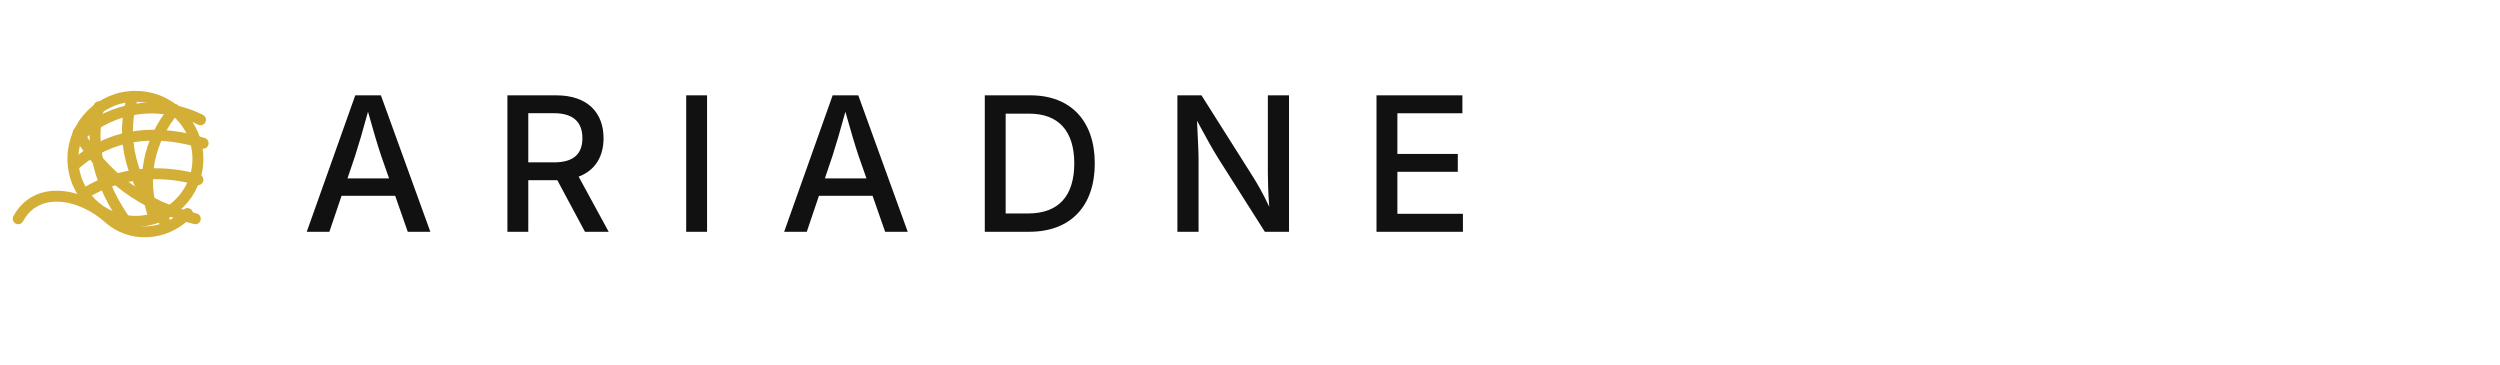
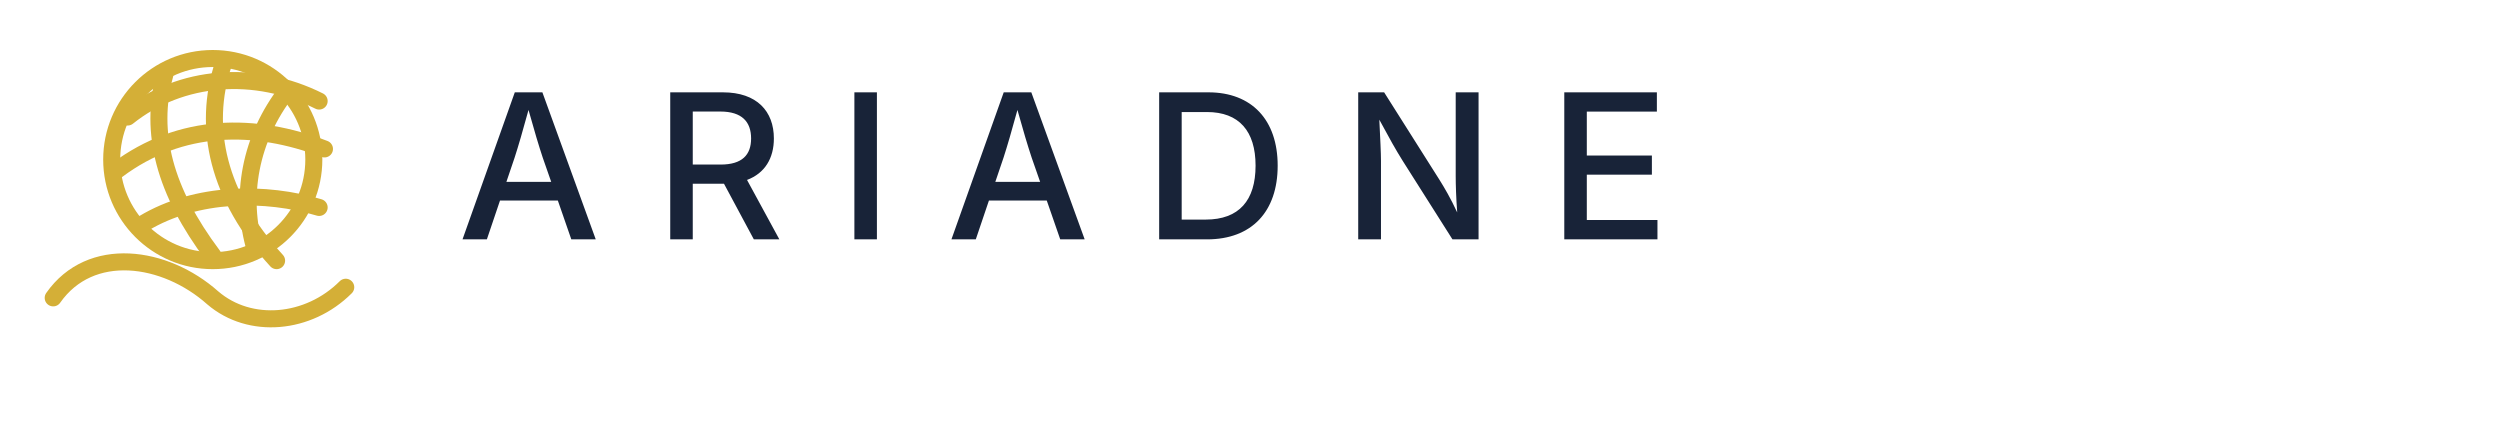
- <svg xmlns="http://www.w3.org/2000/svg" viewBox="0 0 960 140" role="img" aria-labelledby="title desc">
-   <g transform="translate(0 29)" fill="none" stroke="#D4AF37" stroke-width="4.2" stroke-linecap="round" stroke-linejoin="round">
-     <path d="M7 55c7-13 24-10 35 0 8 7 21 7 30-2" />
-     <circle cx="52" cy="32" r="24" />
-     <path d="M31 23c12-11 30-14 46-6" />
-     <path d="M29 34c15-13 33-13 49-8" />
-     <path d="M33 45c13-8 29-9 43-5" />
-     <path d="M38 12c-4 14 0 30 11 45" />
-     <path d="M51 8c-5 16-1 33 13 49" />
-     <path d="M67 13c-10 12-13 27-8 41" />
-     <path d="M30 22c10 17 25 28 45 33" />
+ <svg xmlns="http://www.w3.org/2000/svg" viewBox="0 0 470 80" role="img" aria-labelledby="t">
+   <g fill="none" stroke="#D4AF37" stroke-width="3.2" stroke-linecap="round" stroke-linejoin="round">
+     <path d="M10 56c7-10 21-8 30 0 7 6 18 5 25-2" />
+     <circle cx="40" cy="30" r="19" />
+     <path d="M24 22c10-8 24-9 36-3" />
+     <path d="M22 32c12-9 26-9 39-4" />
+     <path d="M27 42c10-6 23-6 33-3" />
+     <path d="M31 14c-3 11 0 22 9 34" />
+     <path d="M42 12c-4 12-1 25 10 37" />
+     <path d="M54 17c-7 9-9 20-6 30" />
  </g>
-   <text x="116" y="89" fill="#111111" font-family="Inter, Avenir Next, Noto Sans, Helvetica Neue, Arial, sans-serif" font-size="72" font-weight="500" letter-spacing="22">ARIADNE</text>
+   <text x="86" y="45" fill="#182338" font-family="Inter, Arial, sans-serif" font-size="38" font-weight="500" letter-spacing="10">ARIADNE</text>
</svg>
